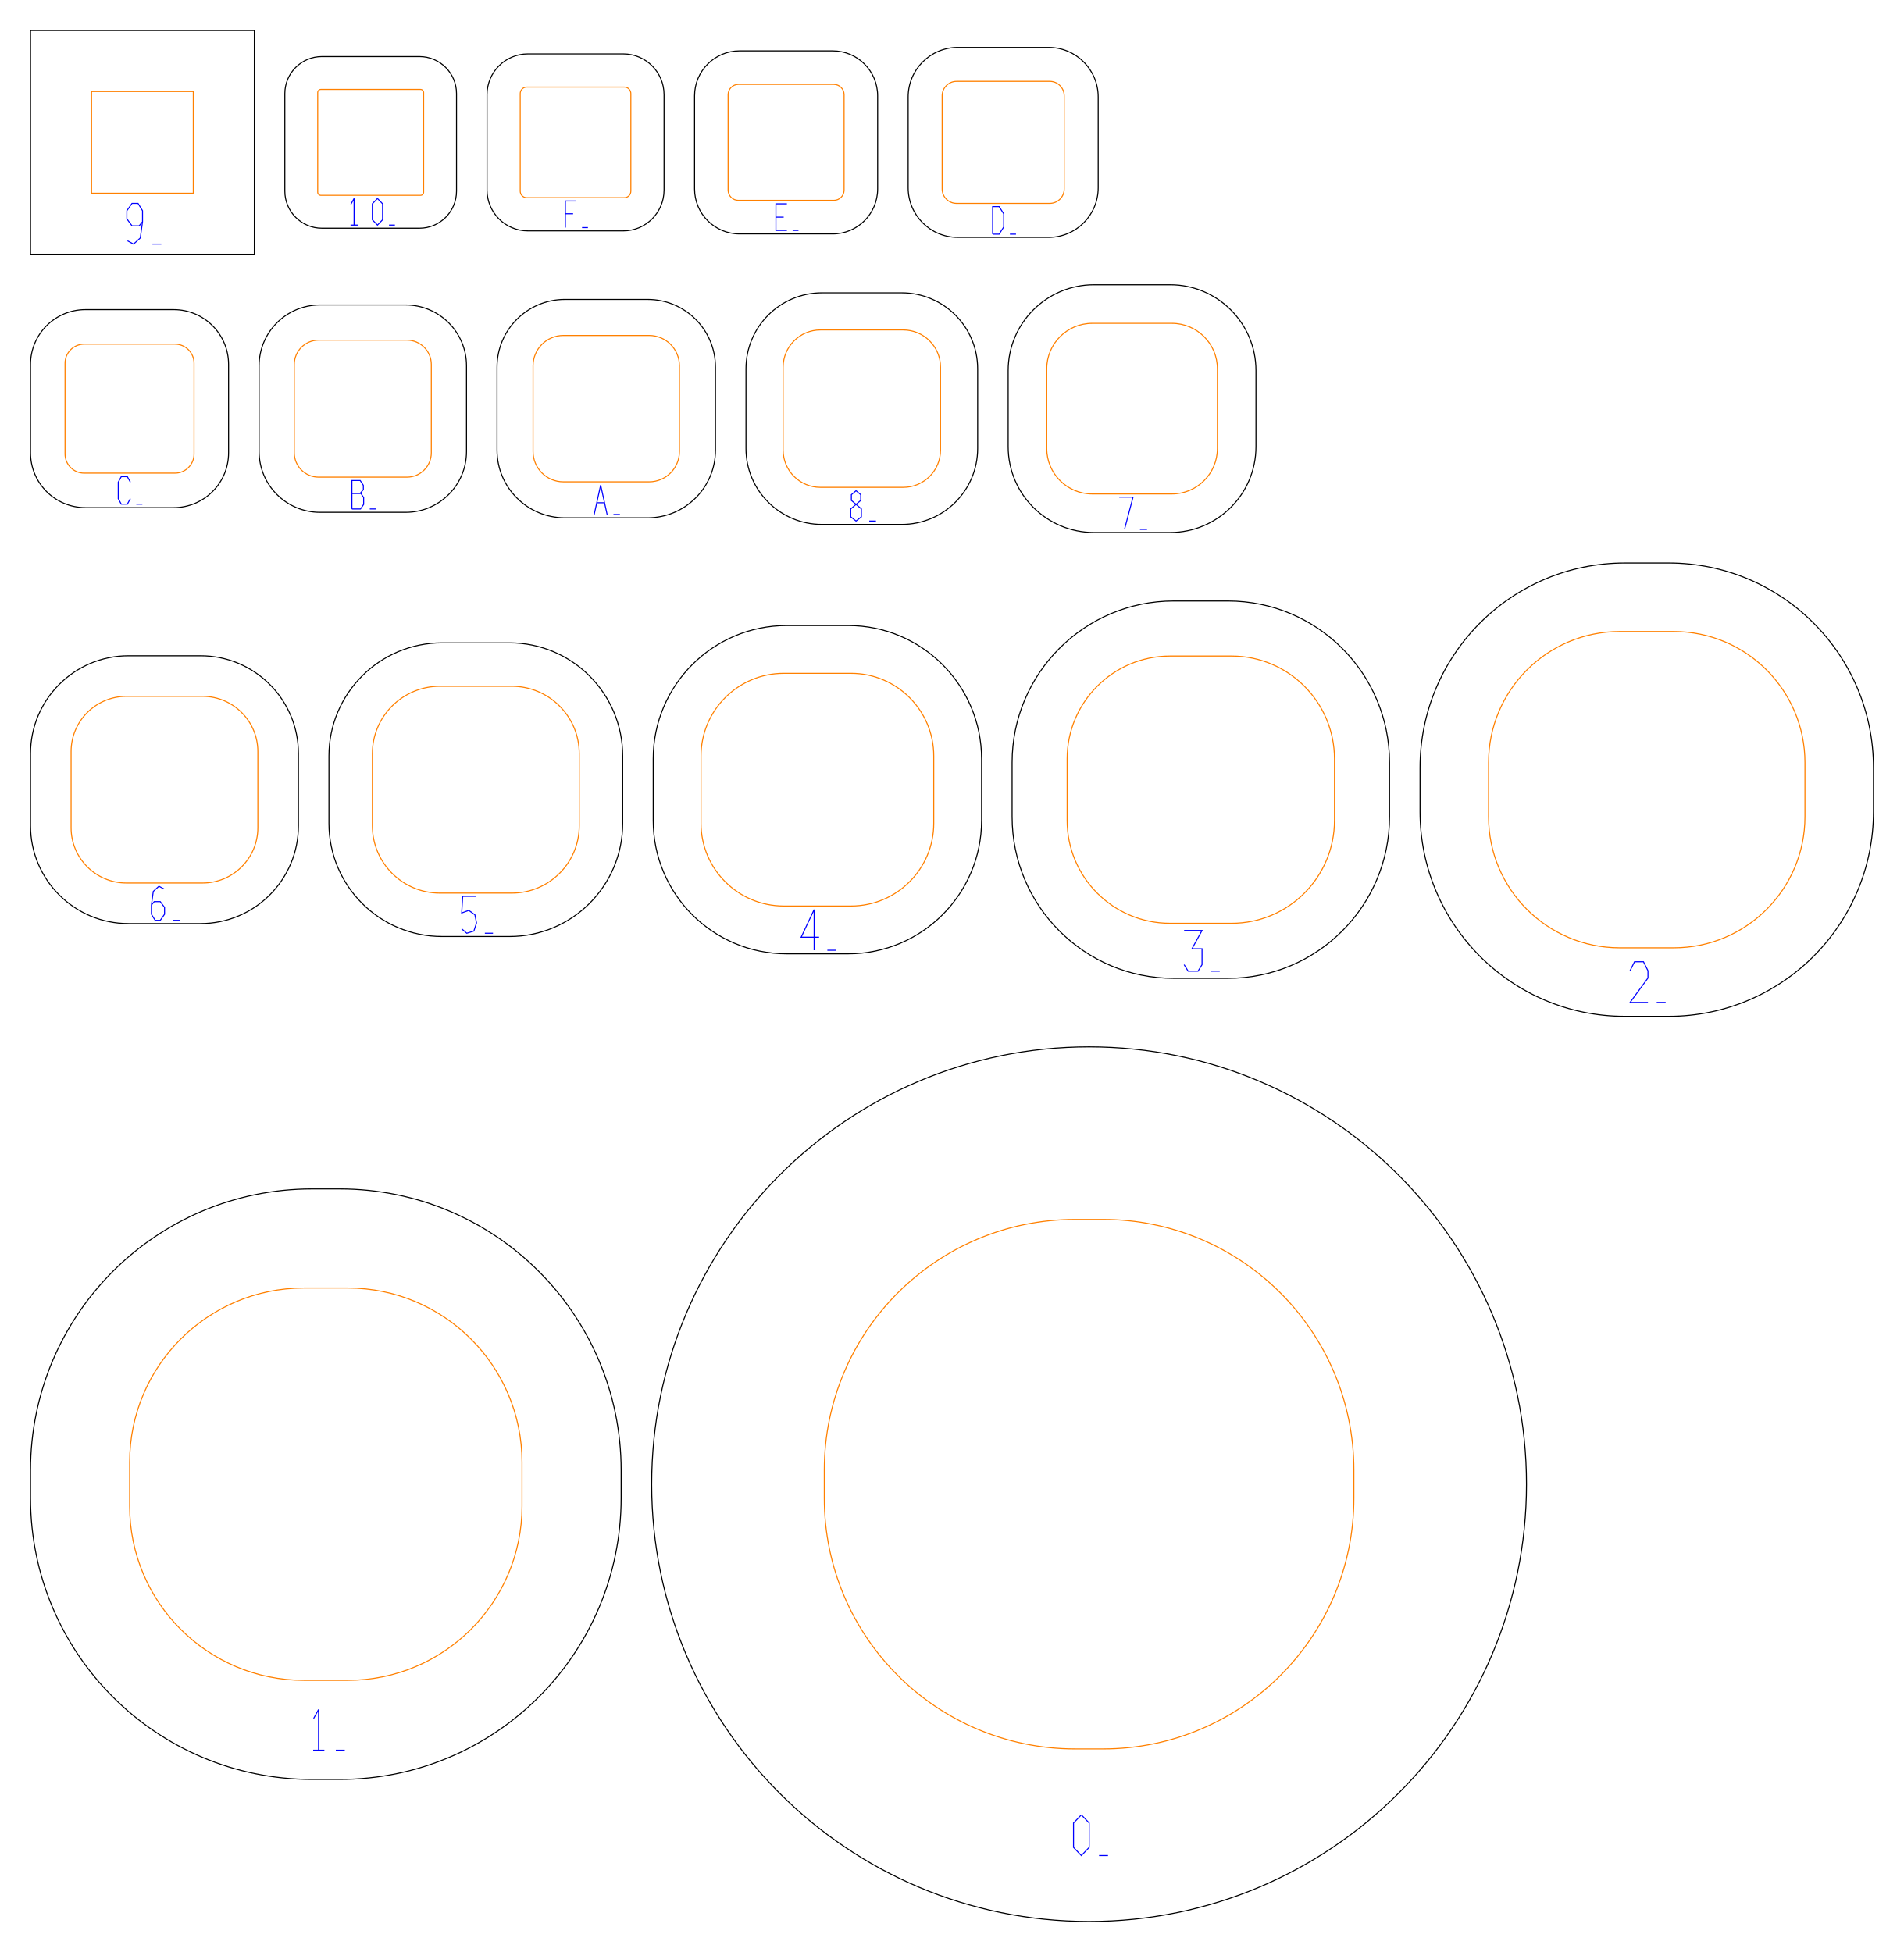
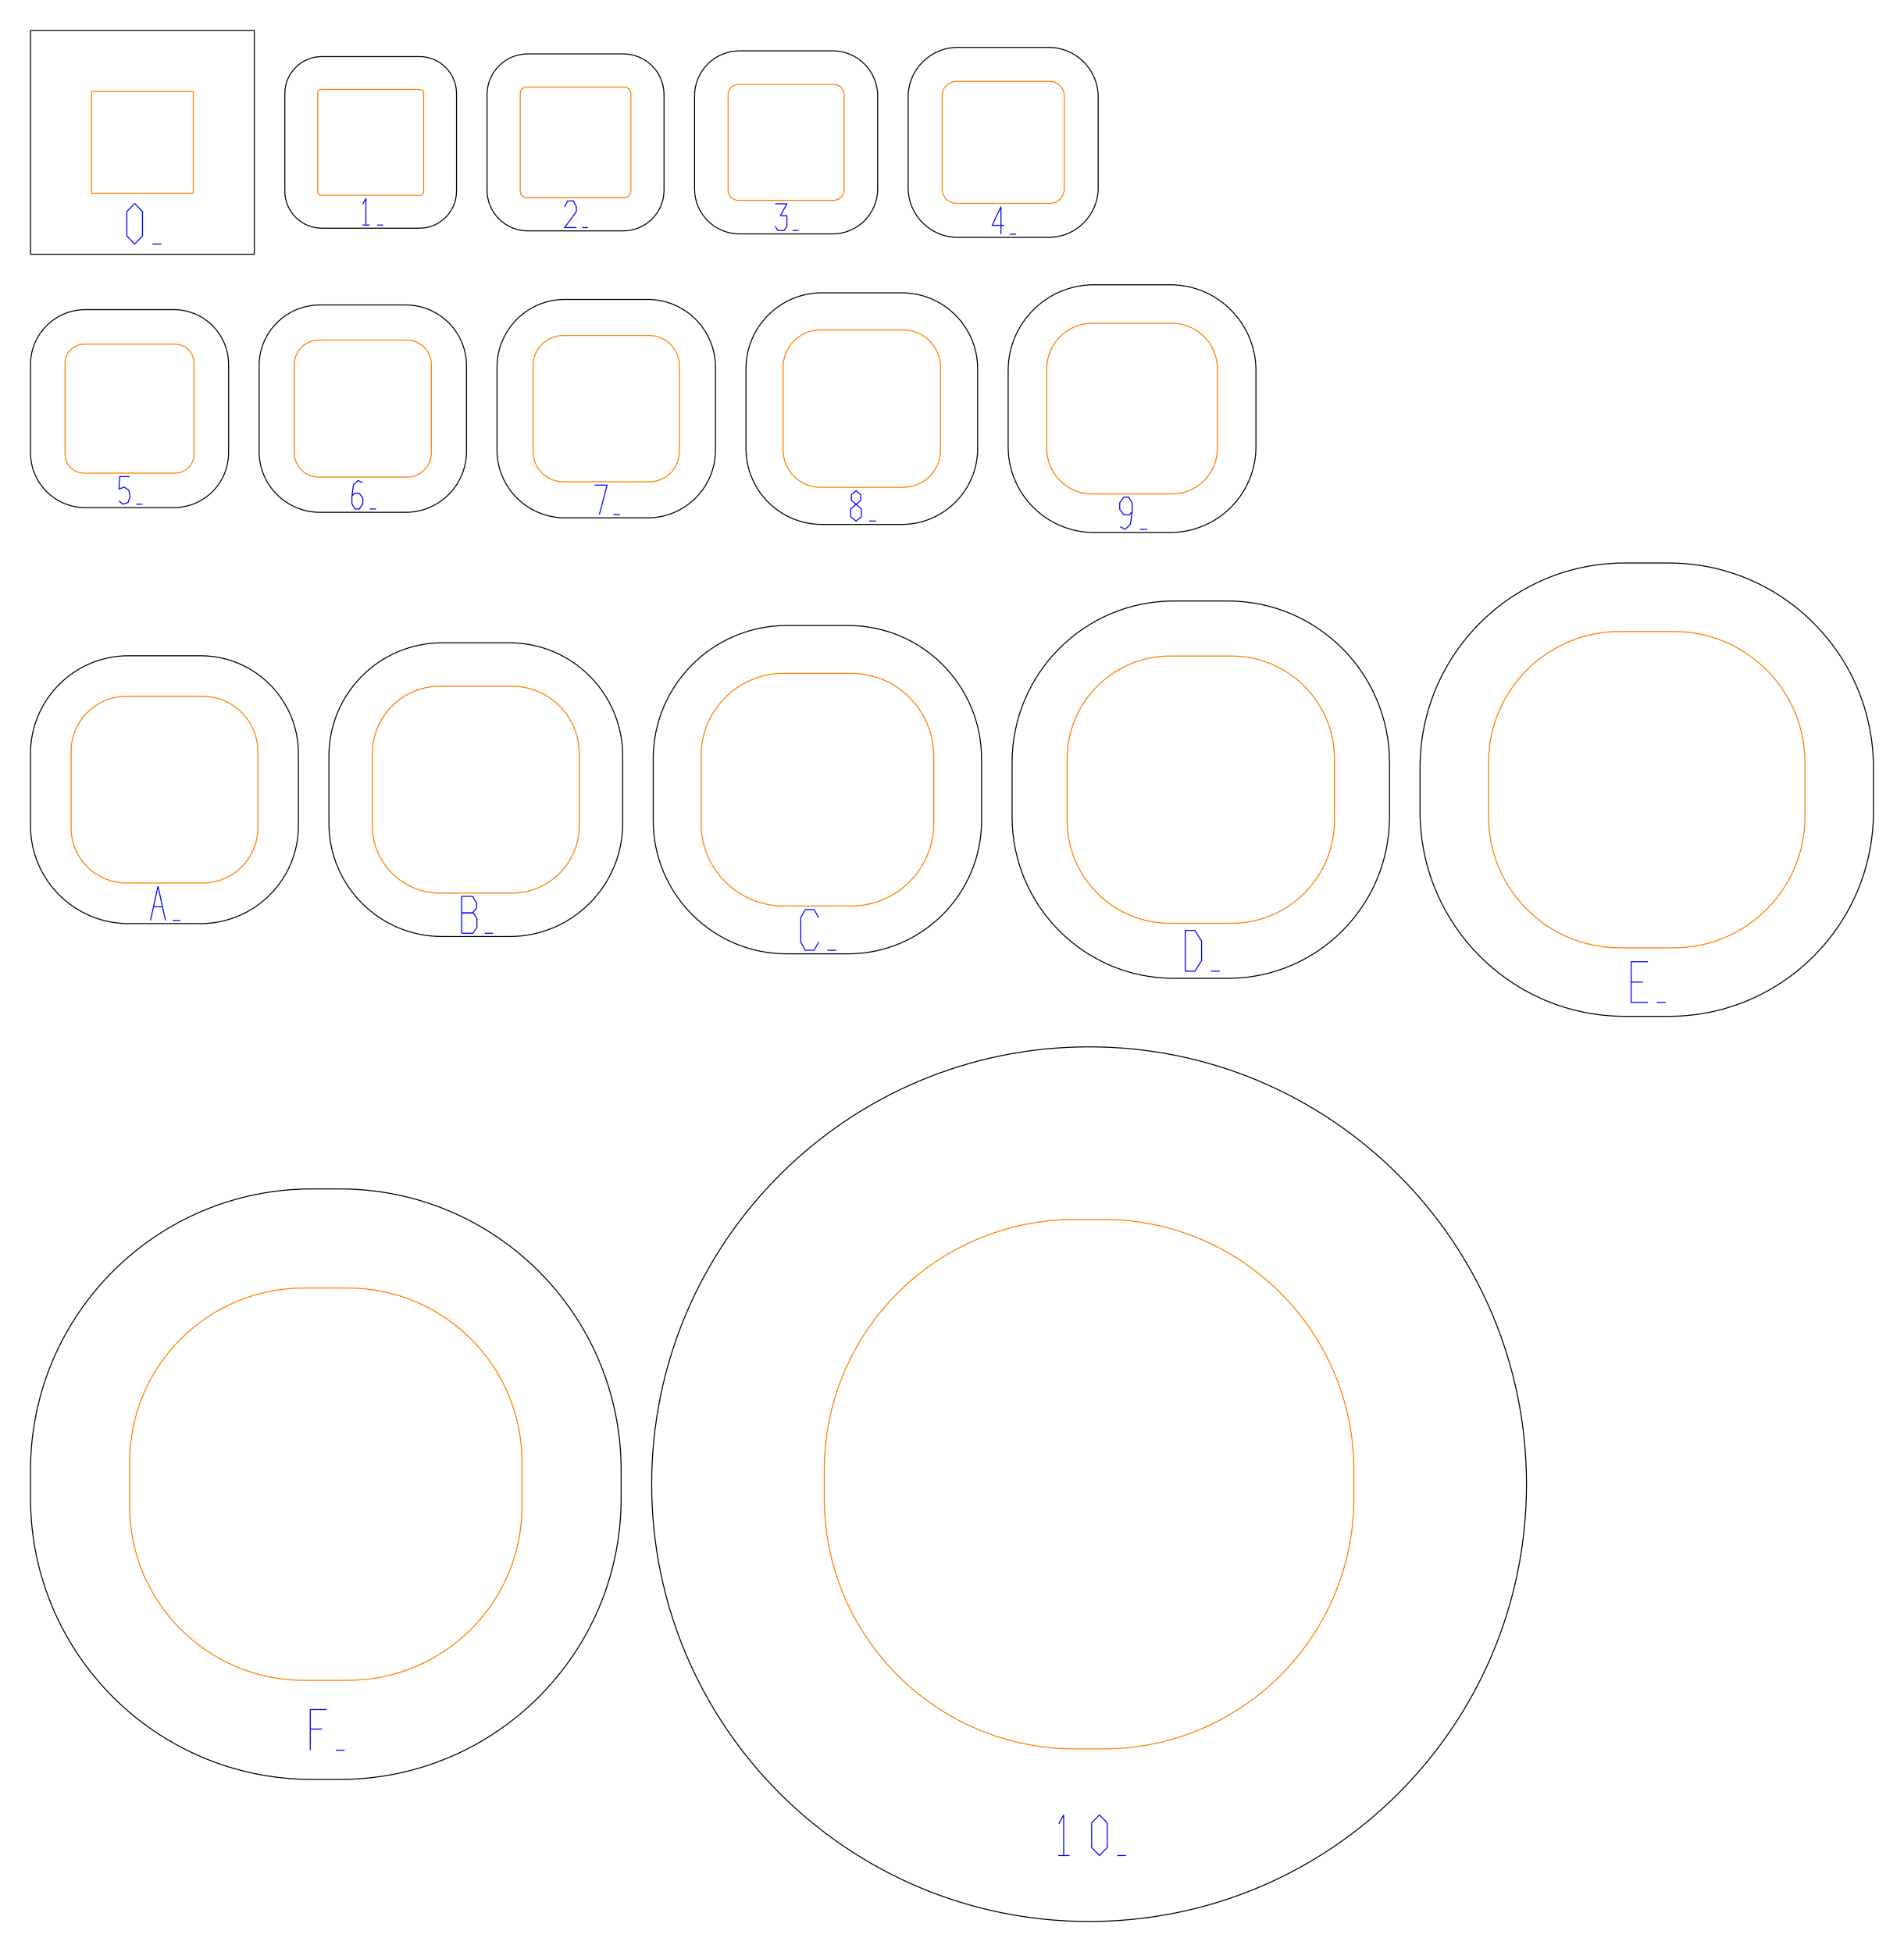
<svg xmlns="http://www.w3.org/2000/svg" width="187.168mm" height="191.931mm" viewBox="0 0 187.168 191.931">
  <g id="ring-numbers" fill="none" stroke="#0000ff" stroke-width="0.1">
-     <path d="M 106.301,178.447 L 107.071,179.247 L 107.071,181.647 L 106.301,182.447 L 105.531,181.647 L 105.531,179.247 L 106.301,178.447" />
-     <path d="M 108.041,182.447 L 108.921,182.447" />
-     <path d="M 30.831,168.97 L 31.314,168.09 L 31.314,172.09" />
-     <path d="M 30.787,172.09 L 31.887,172.09" />
-     <path d="M 33.011,172.09 L 33.891,172.09" />
-     <path d="M 160.242,95.444 L 160.682,94.564 L 161.562,94.564 L 162.002,95.444 L 162.002,96.164 L 160.242,98.564 L 162.002,98.564" />
-     <path d="M 162.862,98.564 L 163.742,98.564" />
-     <path d="M 116.404,91.49 L 118.164,91.49 L 117.174,93.29" />
-     <path d="M 117.174,93.29 L 118.164,93.29 L 118.164,94.85 L 117.768,95.49 L 116.8,95.49 L 116.404,94.85" />
-     <path d="M 119.024,95.49 L 119.904,95.49" />
-     <path d="M 80.033,93.434 L 80.033,89.434 L 78.757,92.154 L 80.517,92.154" />
-     <path d="M 81.333,93.434 L 82.213,93.434" />
-     <path d="M 46.783,88.133 L 45.485,88.133 L 45.386,89.767 L 46.084,89.513 L 46.684,89.948 L 46.843,90.747 L 46.584,91.546 L 45.885,91.763 L 45.386,91.328" />
-     <path d="M 47.664,91.763 L 48.463,91.763" />
-     <path d="M 16.121,87.41 L 15.623,87.141 L 15.069,87.645 L 14.885,88.986 L 14.885,89.892 L 15.254,90.495 L 15.752,90.495 L 16.176,89.892 L 16.176,89.221 L 15.752,88.651 L 15.162,88.651 L 14.885,88.986" />
-     <path d="M 16.989,90.495 L 17.727,90.495" />
-     <path d="M 110.022,48.878 L 111.382,48.878 L 110.545,52.047" />
-     <path d="M 112.063,52.047 L 112.76,52.047" />
+     <path d="M 13.24,20 L 14.01,20.8 L 14.01,23.2 L 13.24,24 L 12.47,23.2 L 12.47,20.8 L 13.24,20" />
+     <path d="M 14.98,24 L 15.86,24" />
+     <path d="M 35.654,20.09 L 35.97,19.515 L 35.97,22.13" />
+     <path d="M 35.625,22.13 L 36.344,22.13" />
+     <path d="M 37.079,22.13 L 37.654,22.13" />
+     <path d="M 55.505,20.337 L 55.793,19.762 L 56.368,19.762 L 56.656,20.337 L 56.656,20.808 L 55.505,22.377 L 56.656,22.377" />
+     <path d="M 57.218,22.377 L 57.793,22.377" />
+     <path d="M 76.204,20.042 L 77.355,20.042 L 76.708,21.219" />
+     <path d="M 76.708,21.219 L 77.355,21.219 L 77.355,22.239 L 77.096,22.657 L 76.463,22.657 L 76.204,22.239" />
+     <path d="M 77.918,22.657 L 78.493,22.657" />
+     <path d="M 98.4,23.023 L 98.4,20.316 L 97.536,22.157 L 98.727,22.157" />
+     <path d="M 99.28,23.023 L 99.875,23.023" />
+     <path d="M 12.742,46.863 L 11.774,46.863 L 11.699,48.082 L 12.22,47.892 L 12.667,48.217 L 12.786,48.813 L 12.593,49.408 L 12.072,49.571 L 11.699,49.246" />
+     <path d="M 13.398,49.571 L 13.994,49.571" />
+     <path d="M 35.625,47.468 L 35.209,47.244 L 34.747,47.664 L 34.593,48.784 L 34.593,49.54 L 34.901,50.044 L 35.317,50.044 L 35.671,49.54 L 35.671,48.98 L 35.317,48.504 L 34.824,48.504 L 34.593,48.784" />
+     <path d="M 36.35,50.044 L 36.966,50.044" />
+     <path d="M 58.442,47.699 L 59.683,47.699 L 58.919,50.591" />
+     <path d="M 60.305,50.591 L 60.941,50.591" />
    <path d="M 84.153,49.592 L 83.694,49.204 L 83.694,48.637 L 84.153,48.249 L 84.613,48.637 L 84.613,49.204 L 84.153,49.592 L 83.628,50.04 L 83.628,50.816 L 84.153,51.234 L 84.678,50.816 L 84.678,50.04 L 84.153,49.592" />
    <path d="M 85.451,51.234 L 86.108,51.234" />
-     <path d="M 12.536,23.68 L 13.13,24 L 13.79,23.4 L 14.01,21.8 L 14.01,20.72 L 13.57,20 L 12.976,20 L 12.47,20.72 L 12.47,21.52 L 12.976,22.2 L 13.68,22.2 L 14.01,21.8" />
-     <path d="M 14.98,24 L 15.86,24" />
-     <path d="M 58.41,50.591 L 59.047,47.699 L 59.683,50.591" />
-     <path d="M 58.665,49.434 L 59.428,49.434" />
-     <path d="M 60.305,50.591 L 60.941,50.591" />
-     <path d="M 34.593,50.044 L 34.593,47.244 L 35.41,47.244 L 35.718,47.72 L 35.718,48.14 L 35.41,48.504 L 34.593,48.504" />
-     <path d="M 34.593,48.504 L 35.471,48.504 L 35.748,48.924 L 35.748,49.596 L 35.44,50.044 L 34.593,50.044" />
-     <path d="M 36.35,50.044 L 36.966,50.044" />
-     <path d="M 12.816,47.405 L 12.518,46.863 L 11.922,46.863 L 11.625,47.405 L 11.625,49.029 L 11.922,49.571 L 12.518,49.571 L 12.816,49.029" />
-     <path d="M 13.398,49.571 L 13.994,49.571" />
-     <path d="M 97.581,23.023 L 97.581,20.316 L 98.221,20.316 L 98.668,21.02 L 98.668,22.32 L 98.221,23.023 L 97.581,23.023" />
-     <path d="M 99.28,23.023 L 99.875,23.023" />
-     <path d="M 77.355,20.042 L 76.276,20.042 L 76.276,22.657 L 77.355,22.657" />
-     <path d="M 76.276,21.35 L 77.039,21.35" />
-     <path d="M 77.918,22.657 L 78.493,22.657" />
-     <path d="M 56.627,19.762 L 55.577,19.762 L 55.577,22.377" />
-     <path d="M 55.577,21.017 L 56.339,21.017" />
-     <path d="M 57.218,22.377 L 57.793,22.377" />
-     <path d="M 34.49,20.09 L 34.806,19.515 L 34.806,22.13" />
-     <path d="M 34.461,22.13 L 35.18,22.13" />
-     <path d="M 37.105,19.515 L 37.609,20.038 L 37.609,21.607 L 37.105,22.13 L 36.602,21.607 L 36.602,20.038 L 37.105,19.515" />
-     <path d="M 38.243,22.13 L 38.818,22.13" />
+     <path d="M 110.127,51.793 L 110.597,52.047 L 111.12,51.572 L 111.294,50.304 L 111.294,49.448 L 110.946,48.878 L 110.475,48.878 L 110.074,49.448 L 110.074,50.082 L 110.475,50.621 L 111.033,50.621 L 111.294,50.304" />
+     <path d="M 112.063,52.047 L 112.76,52.047" />
+     <path d="M 14.793,90.495 L 15.531,87.141 L 16.268,90.495" />
+     <path d="M 15.088,89.154 L 15.973,89.154" />
+     <path d="M 16.989,90.495 L 17.727,90.495" />
+     <path d="M 45.386,91.763 L 45.386,88.133 L 46.444,88.133 L 46.843,88.75 L 46.843,89.295 L 46.444,89.767 L 45.386,89.767" />
+     <path d="M 45.386,89.767 L 46.524,89.767 L 46.883,90.311 L 46.883,91.183 L 46.484,91.763 L 45.386,91.763" />
+     <path d="M 47.664,91.763 L 48.463,91.763" />
+     <path d="M 80.473,90.234 L 80.033,89.434 L 79.153,89.434 L 78.713,90.234 L 78.713,92.634 L 79.153,93.434 L 80.033,93.434 L 80.473,92.634" />
+     <path d="M 81.333,93.434 L 82.213,93.434" />
+     <path d="M 116.514,95.49 L 116.514,91.49 L 117.46,91.49 L 118.12,92.531 L 118.12,94.451 L 117.46,95.49 L 116.514,95.49" />
+     <path d="M 119.024,95.49 L 119.904,95.49" />
+     <path d="M 162.002,94.564 L 160.352,94.564 L 160.352,98.564 L 162.002,98.564" />
+     <path d="M 160.352,96.564 L 161.518,96.564" />
+     <path d="M 162.862,98.564 L 163.742,98.564" />
+     <path d="M 32.106,168.09 L 30.5,168.09 L 30.5,172.09" />
+     <path d="M 30.5,170.01 L 31.666,170.01" />
+     <path d="M 33.011,172.09 L 33.891,172.09" />
+     <path d="M 104.081,179.327 L 104.565,178.447 L 104.565,182.447" />
+     <path d="M 104.037,182.447 L 105.137,182.447" />
+     <path d="M 108.081,178.447 L 108.851,179.247 L 108.851,181.647 L 108.081,182.447 L 107.311,181.647 L 107.311,179.247 L 108.081,178.447" />
+     <path d="M 109.821,182.447 L 110.701,182.447" />
  </g>
  <g fill="none" stroke="#ff8000" stroke-width="0.1">
    <path d="M 9,9 H 19 V 19 H 9 Z" />
    <path d="M 31.54,8.794 H 41.336 A 0.308,0.308 0 0 1 41.645,9.102 V 18.898 A 0.308,0.308 0 0 1 41.336,19.206 H 31.54 A 0.308,0.308 0 0 1 31.232,18.898 V 9.102 A 0.308,0.308 0 0 1 31.54,8.794 Z" />
    <path d="M 51.783,8.562 H 61.372 A 0.644,0.644 0 0 1 62.016,9.206 V 18.794 A 0.644,0.644 0 0 1 61.372,19.438 H 51.783 A 0.644,0.644 0 0 1 51.139,18.794 V 9.206 A 0.644,0.644 0 0 1 51.783,8.562 Z" />
    <path d="M 72.589,8.299 H 81.965 A 1.013,1.013 0 0 1 82.978,9.312 V 18.688 A 1.013,1.013 0 0 1 81.965,19.701 H 72.589 A 1.013,1.013 0 0 1 71.576,18.688 V 9.312 A 1.013,1.013 0 0 1 72.589,8.299 Z" />
    <path d="M 94.038,8.001 H 103.195 A 1.421,1.421 0 0 1 104.615,9.422 V 18.578 A 1.421,1.421 0 0 1 103.195,19.999 H 94.038 A 1.421,1.421 0 0 1 92.617,18.578 V 9.422 A 1.421,1.421 0 0 1 94.038,8.001 Z" />
    <path d="M 8.271,33.839 H 17.198 A 1.877,1.877 0 0 1 19.075,35.716 V 44.643 A 1.877,1.877 0 0 1 17.198,46.52 H 8.271 A 1.877,1.877 0 0 1 6.394,44.643 V 35.716 A 1.877,1.877 0 0 1 8.271,33.839 Z" />
    <path d="M 31.322,33.444 H 40.007 A 2.393,2.393 0 0 1 42.399,35.837 V 44.521 A 2.393,2.393 0 0 1 40.007,46.914 H 31.322 A 2.393,2.393 0 0 1 28.929,44.521 V 35.837 A 2.393,2.393 0 0 1 31.322,33.444 Z" />
    <path d="M 55.383,32.985 H 63.809 A 2.982,2.982 0 0 1 66.791,35.967 V 44.392 A 2.982,2.982 0 0 1 63.809,47.374 H 55.383 A 2.982,2.982 0 0 1 52.401,44.392 V 35.967 A 2.982,2.982 0 0 1 55.383,32.985 Z" />
    <path d="M 80.648,32.442 H 88.793 A 3.665,3.665 0 0 1 92.457,36.107 V 44.252 A 3.665,3.665 0 0 1 88.793,47.916 H 80.648 A 3.665,3.665 0 0 1 76.983,44.252 V 36.107 A 3.665,3.665 0 0 1 80.648,32.442 Z" />
    <path d="M 107.369,31.792 H 115.204 A 4.469,4.469 0 0 1 119.674,36.262 V 44.097 A 4.469,4.469 0 0 1 115.204,48.566 H 107.369 A 4.469,4.469 0 0 1 102.9,44.097 V 36.262 A 4.469,4.469 0 0 1 107.369,31.792 Z" />
    <path d="M 12.424,68.466 H 19.912 A 5.435,5.435 0 0 1 25.347,73.901 V 81.389 A 5.435,5.435 0 0 1 19.912,86.824 H 12.424 A 5.435,5.435 0 0 1 6.989,81.389 V 73.901 A 5.435,5.435 0 0 1 12.424,68.466 Z" />
    <path d="M 43.229,67.477 H 50.32 A 6.622,6.622 0 0 1 56.942,74.1 V 81.19 A 6.622,6.622 0 0 1 50.32,87.813 H 43.229 A 6.622,6.622 0 0 1 36.606,81.19 V 74.1 A 6.622,6.622 0 0 1 43.229,67.477 Z" />
    <path d="M 77.042,66.206 H 83.664 A 8.127,8.127 0 0 1 91.791,74.334 V 80.956 A 8.127,8.127 0 0 1 83.664,89.084 H 77.042 A 8.127,8.127 0 0 1 68.914,80.956 V 74.334 A 8.127,8.127 0 0 1 77.042,66.206 Z" />
    <path d="M 115.018,64.505 H 121.07 A 10.114,10.114 0 0 1 131.184,74.619 V 80.671 A 10.114,10.114 0 0 1 121.07,90.785 H 115.018 A 10.114,10.114 0 0 1 104.904,80.671 V 74.619 A 10.114,10.114 0 0 1 115.018,64.505 Z" />
    <path d="M 159.222,62.093 H 164.542 A 12.891,12.891 0 0 1 177.434,74.985 V 80.305 A 12.891,12.891 0 0 1 164.542,93.196 H 159.222 A 12.891,12.891 0 0 1 146.331,80.305 V 74.985 A 12.891,12.891 0 0 1 159.222,62.093 Z" />
    <path d="M 29.873,126.645 H 34.188 A 17.129,17.129 0 0 1 51.317,143.774 V 148.088 A 17.129,17.129 0 0 1 34.188,165.218 H 29.873 A 17.129,17.129 0 0 1 12.744,148.088 V 143.774 A 17.129,17.129 0 0 1 29.873,126.645 Z" />
    <path d="M 105.691,119.901 H 108.431 A 24.66,24.66 0 0 1 133.091,144.561 V 147.301 A 24.66,24.66 0 0 1 108.431,171.962 H 105.691 A 24.66,24.66 0 0 1 81.031,147.301 V 144.561 A 24.66,24.66 0 0 1 105.691,119.901 Z" />
  </g>
  <g fill="none" stroke="#000000" stroke-width="0.1">
    <path d="M 3,3 H 25 V 25 H 3 Z" />
    <path d="M 31.644,5.562 H 41.233 A 3.644,3.644 0 0 1 44.877,9.206 V 18.794 A 3.644,3.644 0 0 1 41.233,22.438 H 31.644 A 3.644,3.644 0 0 1 28,18.794 V 9.206 A 3.644,3.644 0 0 1 31.644,5.562 Z" />
    <path d="M 51.889,5.299 H 61.265 A 4.013,4.013 0 0 1 65.278,9.312 V 18.688 A 4.013,4.013 0 0 1 61.265,22.701 H 51.889 A 4.013,4.013 0 0 1 47.877,18.688 V 9.312 A 4.013,4.013 0 0 1 51.889,5.299 Z" />
    <path d="M 72.699,5.001 H 81.855 A 4.421,4.421 0 0 1 86.276,9.422 V 18.578 A 4.421,4.421 0 0 1 81.855,22.999 H 72.699 A 4.421,4.421 0 0 1 68.278,18.578 V 9.422 A 4.421,4.421 0 0 1 72.699,5.001 Z" />
    <path d="M 94.153,4.66 H 103.08 A 4.877,4.877 0 0 1 107.957,9.537 V 18.463 A 4.877,4.877 0 0 1 103.08,23.34 H 94.153 A 4.877,4.877 0 0 1 89.276,18.463 V 9.537 A 4.877,4.877 0 0 1 94.153,4.66 Z" />
    <path d="M 8.393,30.444 H 17.077 A 5.393,5.393 0 0 1 22.47,35.837 V 44.521 A 5.393,5.393 0 0 1 17.077,49.914 H 8.393 A 5.393,5.393 0 0 1 3,44.521 V 35.837 A 5.393,5.393 0 0 1 8.393,30.444 Z" />
    <path d="M 31.452,29.985 H 39.877 A 5.982,5.982 0 0 1 45.859,35.967 V 44.392 A 5.982,5.982 0 0 1 39.877,50.374 H 31.452 A 5.982,5.982 0 0 1 25.47,44.392 V 35.967 A 5.982,5.982 0 0 1 31.452,29.985 Z" />
    <path d="M 55.524,29.442 H 63.668 A 6.665,6.665 0 0 1 70.333,36.107 V 44.252 A 6.665,6.665 0 0 1 63.668,50.916 H 55.524 A 6.665,6.665 0 0 1 48.859,44.252 V 36.107 A 6.665,6.665 0 0 1 55.524,29.442 Z" />
    <path d="M 80.803,28.792 H 88.638 A 7.469,7.469 0 0 1 96.107,36.262 V 44.097 A 7.469,7.469 0 0 1 88.638,51.566 H 80.803 A 7.469,7.469 0 0 1 73.333,44.097 V 36.262 A 7.469,7.469 0 0 1 80.803,28.792 Z" />
    <path d="M 107.542,28 H 115.031 A 8.435,8.435 0 0 1 123.466,36.435 V 43.923 A 8.435,8.435 0 0 1 115.031,52.358 H 107.542 A 8.435,8.435 0 0 1 99.107,43.923 V 36.435 A 8.435,8.435 0 0 1 107.542,28 Z" />
    <path d="M 12.623,64.477 H 19.713 A 9.623,9.623 0 0 1 29.336,74.1 V 81.19 A 9.623,9.623 0 0 1 19.713,90.813 H 12.623 A 9.623,9.623 0 0 1 3,81.19 V 74.1 A 9.623,9.623 0 0 1 12.623,64.477 Z" />
    <path d="M 43.463,63.206 H 50.086 A 11.127,11.127 0 0 1 61.213,74.334 V 80.956 A 11.127,11.127 0 0 1 50.086,92.084 H 43.463 A 11.127,11.127 0 0 1 32.336,80.956 V 74.334 A 11.127,11.127 0 0 1 43.463,63.206 Z" />
    <path d="M 77.327,61.505 H 83.378 A 13.114,13.114 0 0 1 96.493,74.619 V 80.671 A 13.114,13.114 0 0 1 83.378,93.785 H 77.327 A 13.114,13.114 0 0 1 64.213,80.671 V 74.619 A 13.114,13.114 0 0 1 77.327,61.505 Z" />
    <path d="M 115.384,59.093 H 120.704 A 15.891,15.891 0 0 1 136.596,74.985 V 80.305 A 15.891,15.891 0 0 1 120.704,96.196 H 115.384 A 15.891,15.891 0 0 1 99.493,80.305 V 74.985 A 15.891,15.891 0 0 1 115.384,59.093 Z" />
    <path d="M 159.725,55.358 H 164.039 A 20.129,20.129 0 0 1 184.168,75.488 V 79.802 A 20.129,20.129 0 0 1 164.039,99.931 H 159.725 A 20.129,20.129 0 0 1 139.596,79.802 V 75.488 A 20.129,20.129 0 0 1 159.725,55.358 Z" />
    <path d="M 30.66,116.901 H 33.401 A 27.66,27.66 0 0 1 61.061,144.561 V 147.301 A 27.66,27.66 0 0 1 33.401,174.962 H 30.66 A 27.66,27.66 0 0 1 3,147.301 V 144.561 A 27.66,27.66 0 0 1 30.66,116.901 Z" />
    <path d="M 107.061,102.931 A 43,43 0 0 1 150.061,145.931 A 43,43 0 0 1 107.061,188.931 A 43,43 0 0 1 64.061,145.931 A 43,43 0 0 1 107.061,102.931 Z" />
  </g>
</svg>
